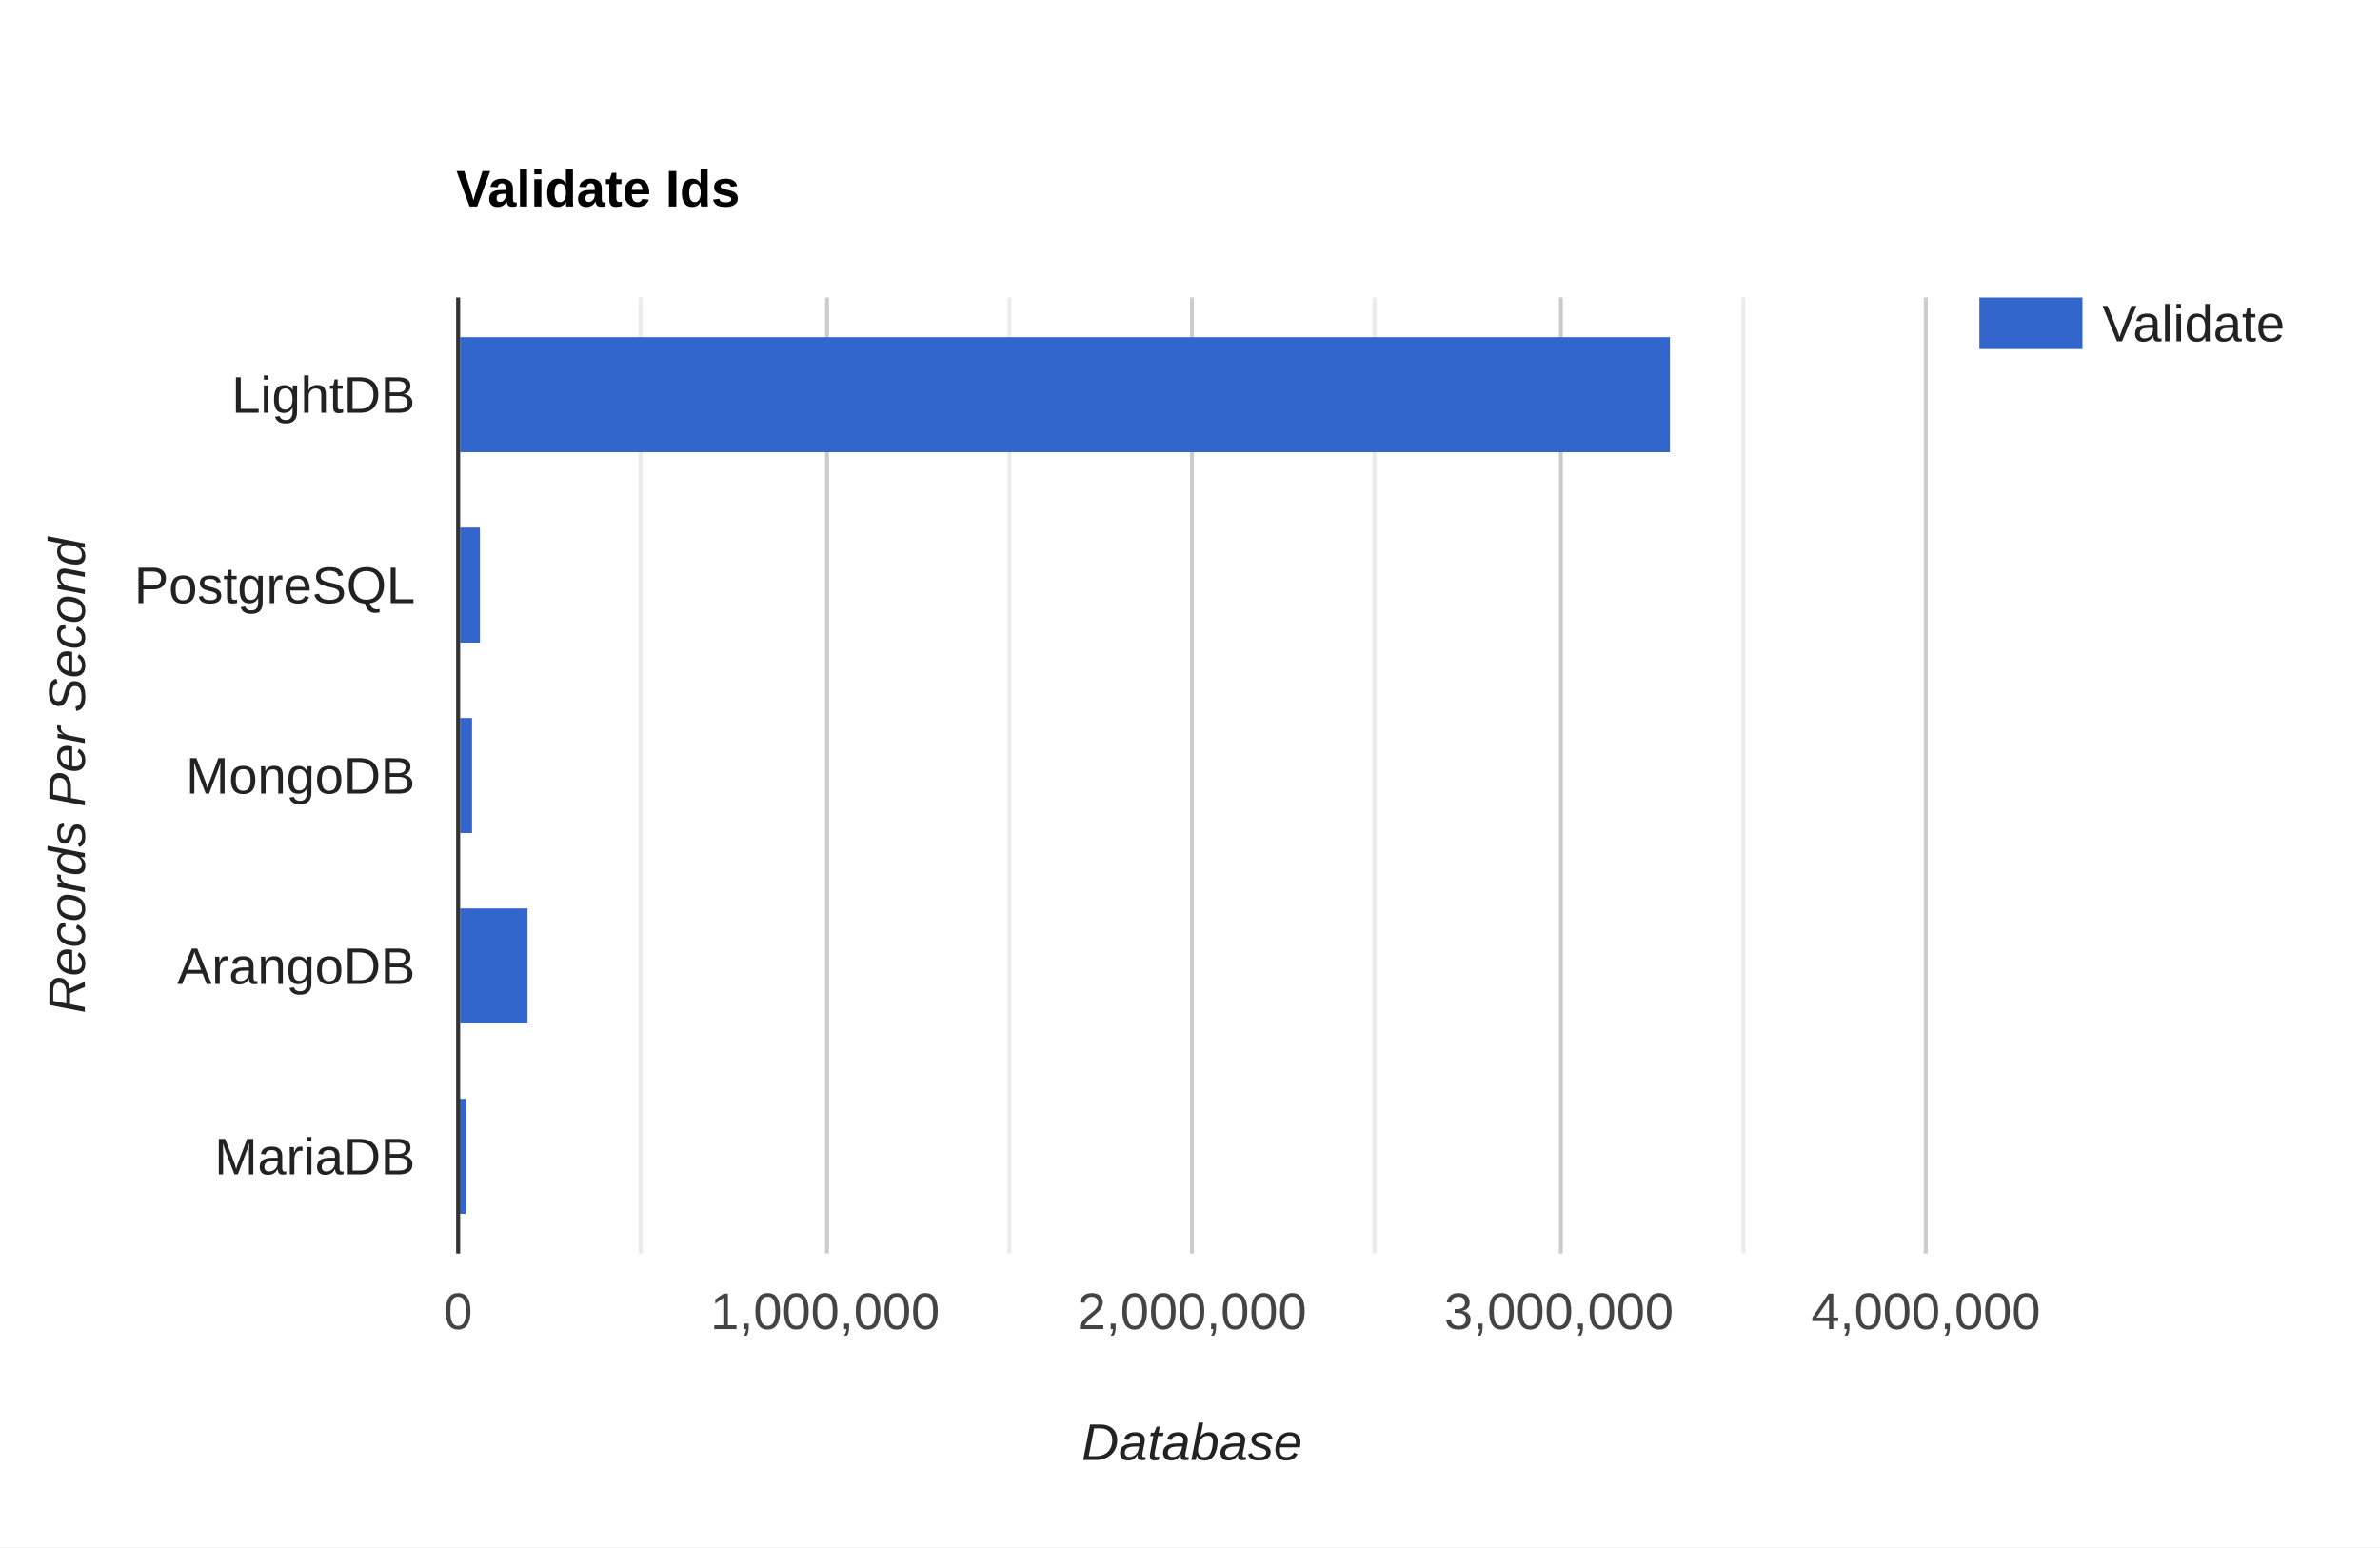
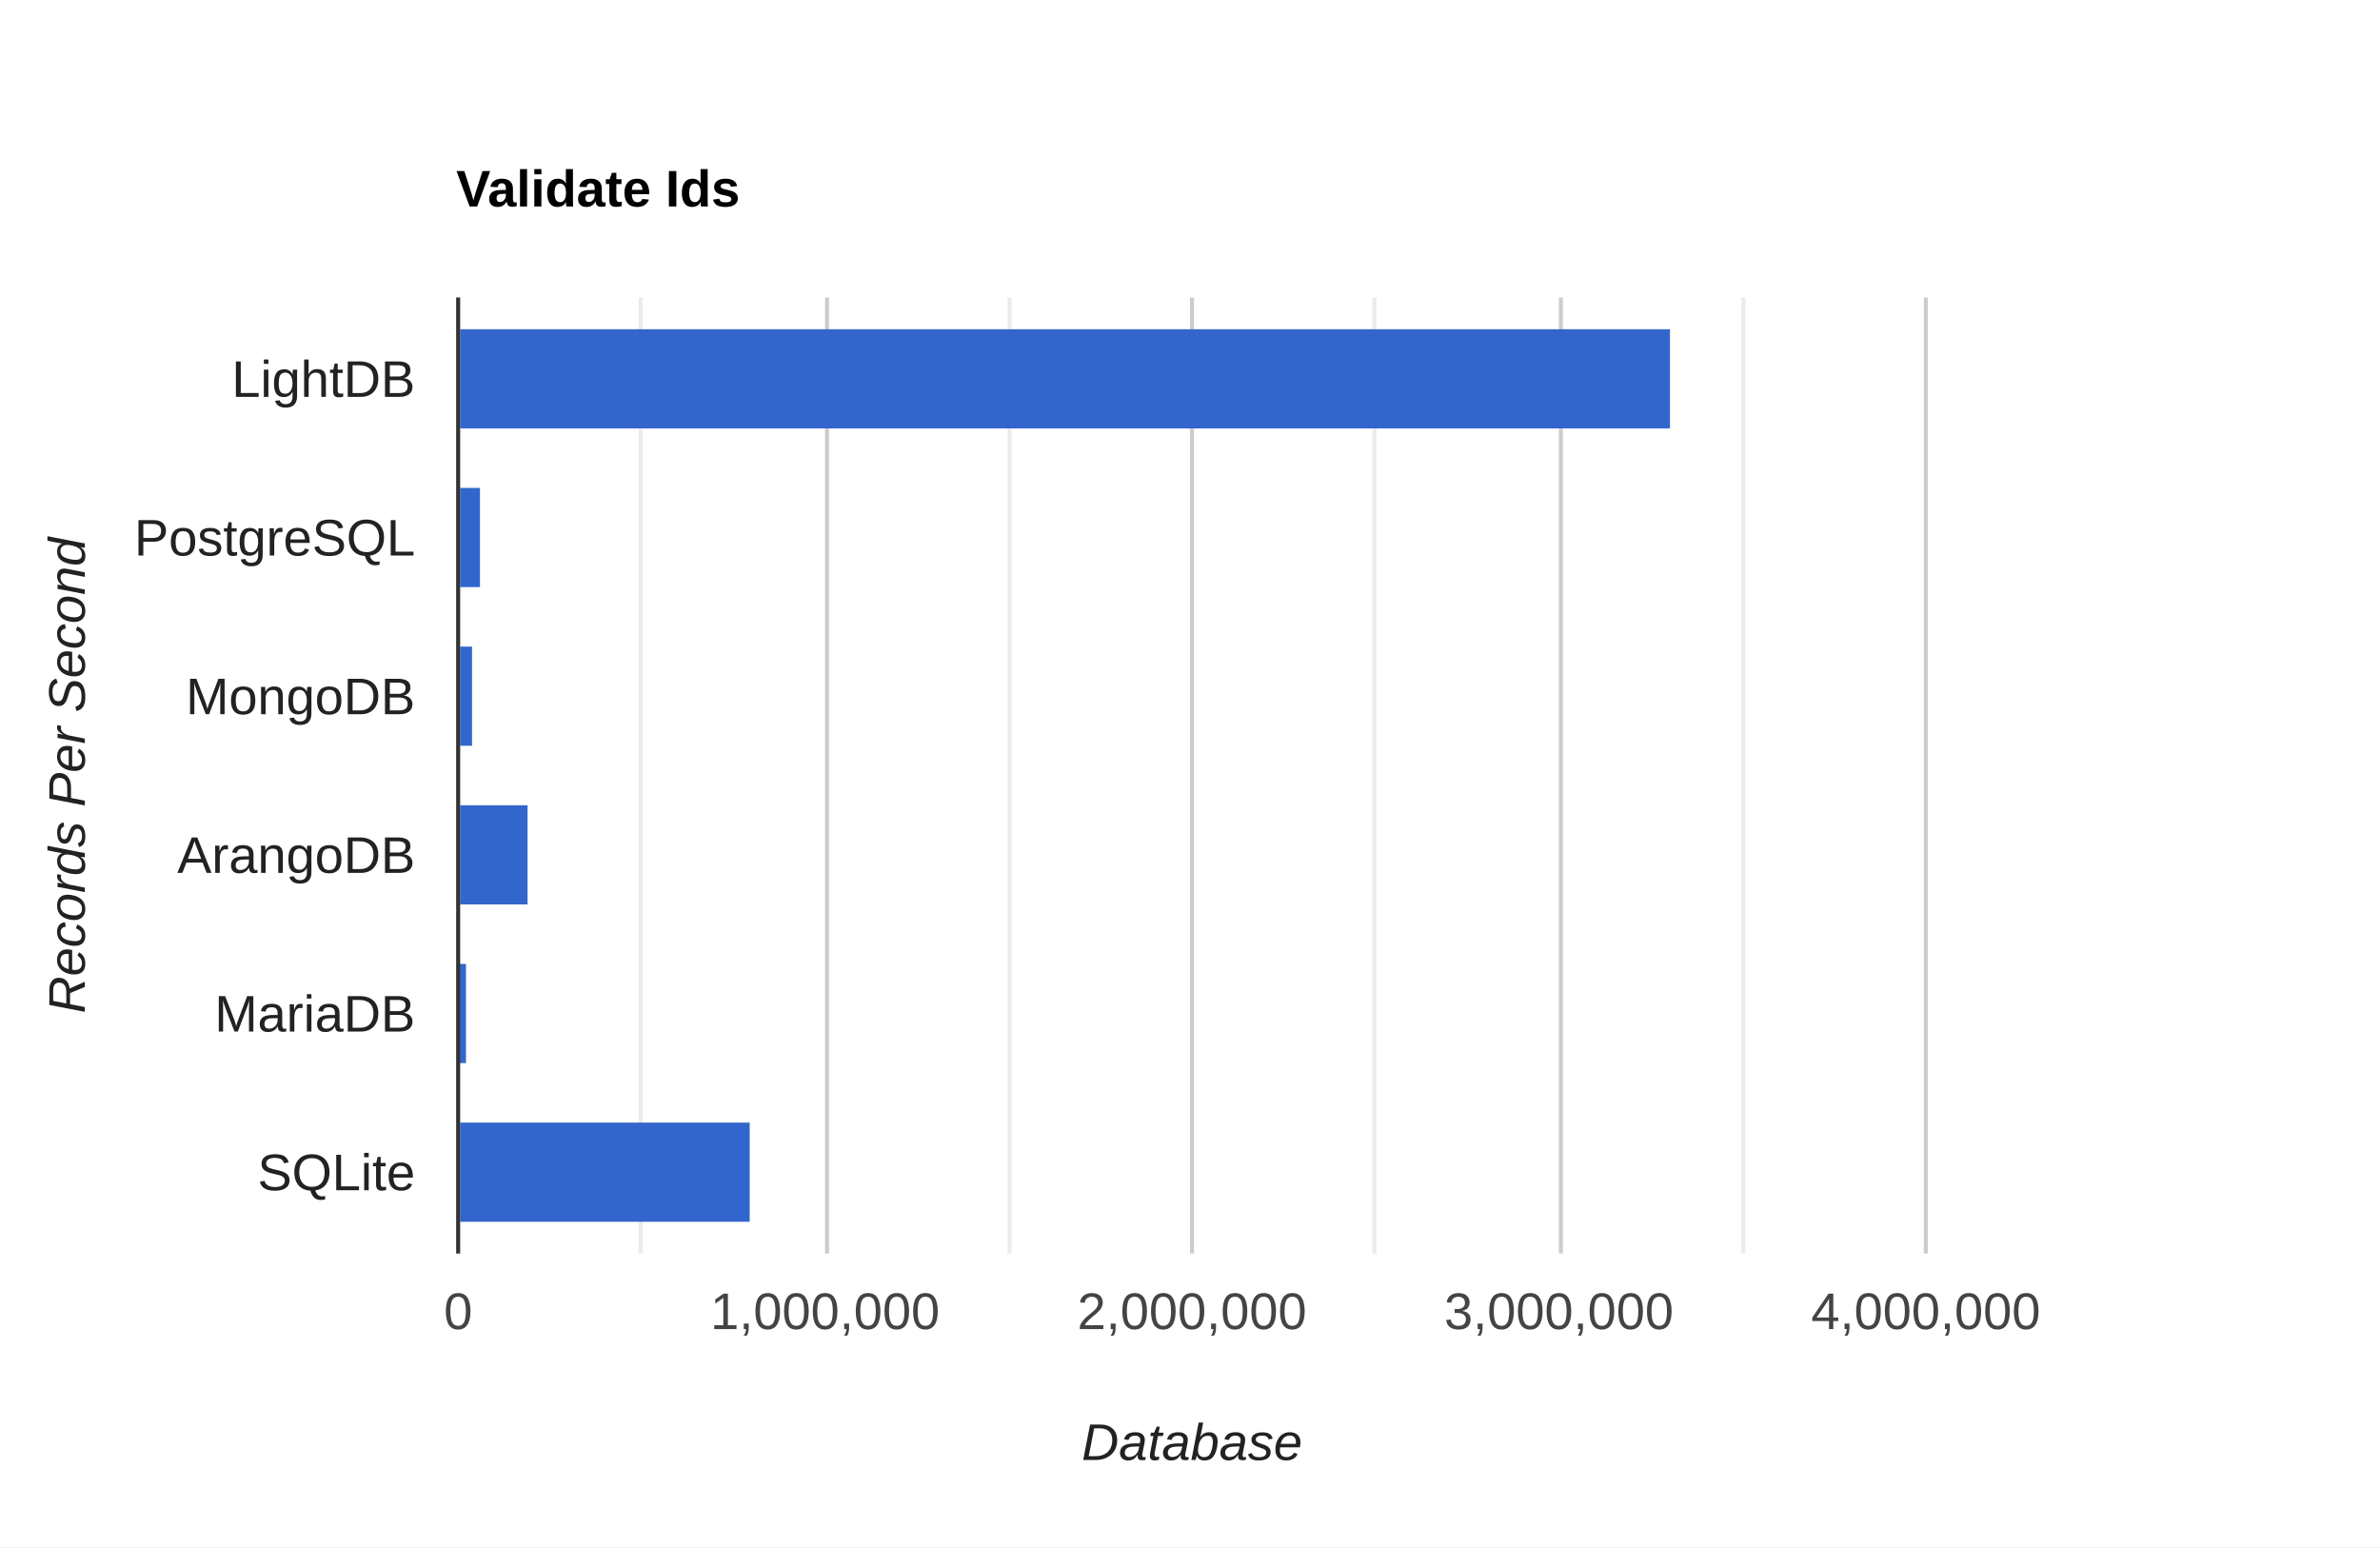
<svg xmlns="http://www.w3.org/2000/svg" width="600" height="390" aria-label="A chart." style="overflow: hidden;">
-   <defs id="_ABSTRACT_RENDERER_ID_105">
-     <clipPath id="_ABSTRACT_RENDERER_ID_106">
+   <defs id="_ABSTRACT_RENDERER_ID_269">
+     <clipPath id="_ABSTRACT_RENDERER_ID_270">
      <rect x="115" y="75" width="371" height="241" />
    </clipPath>
-     <filter id="_ABSTRACT_RENDERER_ID_107">
+     <filter id="_ABSTRACT_RENDERER_ID_271">
      <feGaussianBlur in="SourceAlpha" stdDeviation="2" />
      <feOffset dx="1" dy="1" />
      <feComponentTransfer>
        <feFuncA type="linear" slope="0.1" />
      </feComponentTransfer>
      <feMerge>
        <feMergeNode />
        <feMergeNode in="SourceGraphic" />
      </feMerge>
    </filter>
  </defs>
  <rect x="0" y="0" width="600" height="390" stroke="none" stroke-width="0" fill="#ffffff" />
  <g>
    <text text-anchor="start" x="115" y="52.05" font-family="Arial" font-size="13" font-weight="bold" stroke="none" stroke-width="0" fill="#000000">Validate Ids</text>
    <rect x="115" y="41" width="371" height="13" stroke="none" stroke-width="0" fill-opacity="0" fill="#ffffff" />
  </g>
  <g>
-     <rect x="499" y="75" width="88" height="13" stroke="none" stroke-width="0" fill-opacity="0" fill="#ffffff" />
-     <g>
-       <rect x="499" y="75" width="88" height="13" stroke="none" stroke-width="0" fill-opacity="0" fill="#ffffff" />
-       <g>
-         <text text-anchor="start" x="530" y="86.05" font-family="Arial" font-size="13" stroke="none" stroke-width="0" fill="#222222">Validate</text>
-       </g>
-       <rect x="499" y="75" width="26" height="13" stroke="none" stroke-width="0" fill="#3366cc" />
-     </g>
-   </g>
-   <g>
    <rect x="115" y="75" width="371" height="241" stroke="none" stroke-width="0" fill-opacity="0" fill="#ffffff" />
-     <g clip-path="url(https://www.rapidtables.com/tools/bar-graph.html#_ABSTRACT_RENDERER_ID_106)">
+     <g clip-path="url(https://www.rapidtables.com/tools/bar-graph.html#_ABSTRACT_RENDERER_ID_270)">
      <g>
        <rect x="115" y="75" width="1" height="241" stroke="none" stroke-width="0" fill="#cccccc" />
        <rect x="208" y="75" width="1" height="241" stroke="none" stroke-width="0" fill="#cccccc" />
        <rect x="300" y="75" width="1" height="241" stroke="none" stroke-width="0" fill="#cccccc" />
        <rect x="393" y="75" width="1" height="241" stroke="none" stroke-width="0" fill="#cccccc" />
        <rect x="485" y="75" width="1" height="241" stroke="none" stroke-width="0" fill="#cccccc" />
        <rect x="161" y="75" width="1" height="241" stroke="none" stroke-width="0" fill="#ebebeb" />
        <rect x="254" y="75" width="1" height="241" stroke="none" stroke-width="0" fill="#ebebeb" />
        <rect x="346" y="75" width="1" height="241" stroke="none" stroke-width="0" fill="#ebebeb" />
        <rect x="439" y="75" width="1" height="241" stroke="none" stroke-width="0" fill="#ebebeb" />
      </g>
      <g>
-         <rect x="116" y="85" width="305" height="29" stroke="none" stroke-width="0" fill="#3366cc" />
-         <rect x="116" y="133" width="5" height="29" stroke="none" stroke-width="0" fill="#3366cc" />
-         <rect x="116" y="181" width="3" height="29" stroke="none" stroke-width="0" fill="#3366cc" />
-         <rect x="116" y="229" width="17" height="29" stroke="none" stroke-width="0" fill="#3366cc" />
-         <rect x="115.894" y="277" width="1.577" height="29" stroke="none" stroke-width="0" fill="#3366cc" />
+         <rect x="116" y="83" width="305" height="25" stroke="none" stroke-width="0" fill="#3366cc" />
+         <rect x="116" y="123" width="5" height="25" stroke="none" stroke-width="0" fill="#3366cc" />
+         <rect x="116" y="163" width="3" height="25" stroke="none" stroke-width="0" fill="#3366cc" />
+         <rect x="116" y="203" width="17" height="25" stroke="none" stroke-width="0" fill="#3366cc" />
+         <rect x="115.894" y="243" width="1.577" height="25" stroke="none" stroke-width="0" fill="#3366cc" />
+         <rect x="116" y="283" width="73" height="25" stroke="none" stroke-width="0" fill="#3366cc" />
      </g>
      <g>
        <rect x="115" y="75" width="1" height="241" stroke="none" stroke-width="0" fill="#333333" />
      </g>
    </g>
    <g />
    <g>
      <g>
        <text text-anchor="middle" x="115.5" y="335.05" font-family="Arial" font-size="13" stroke="none" stroke-width="0" fill="#444444">0</text>
      </g>
      <g>
        <text text-anchor="middle" x="208" y="335.05" font-family="Arial" font-size="13" stroke="none" stroke-width="0" fill="#444444">1,000,000</text>
      </g>
      <g>
        <text text-anchor="middle" x="300.5" y="335.05" font-family="Arial" font-size="13" stroke="none" stroke-width="0" fill="#444444">2,000,000</text>
      </g>
      <g>
        <text text-anchor="middle" x="393" y="335.05" font-family="Arial" font-size="13" stroke="none" stroke-width="0" fill="#444444">3,000,000</text>
      </g>
      <g>
        <text text-anchor="middle" x="485.5" y="335.05" font-family="Arial" font-size="13" stroke="none" stroke-width="0" fill="#444444">4,000,000</text>
      </g>
      <g>
-         <text text-anchor="end" x="104.667" y="104.05" font-family="Arial" font-size="13" stroke="none" stroke-width="0" fill="#222222">LightDB</text>
+         <text text-anchor="end" x="104.667" y="100.05" font-family="Arial" font-size="13" stroke="none" stroke-width="0" fill="#222222">LightDB</text>
      </g>
      <g>
-         <text text-anchor="end" x="104.667" y="152.05" font-family="Arial" font-size="13" stroke="none" stroke-width="0" fill="#222222">PostgreSQL</text>
+         <text text-anchor="end" x="104.667" y="140.05" font-family="Arial" font-size="13" stroke="none" stroke-width="0" fill="#222222">PostgreSQL</text>
      </g>
      <g>
-         <text text-anchor="end" x="104.667" y="200.05" font-family="Arial" font-size="13" stroke="none" stroke-width="0" fill="#222222">MongoDB</text>
+         <text text-anchor="end" x="104.667" y="180.05" font-family="Arial" font-size="13" stroke="none" stroke-width="0" fill="#222222">MongoDB</text>
      </g>
      <g>
-         <text text-anchor="end" x="104.667" y="248.05" font-family="Arial" font-size="13" stroke="none" stroke-width="0" fill="#222222">ArangoDB</text>
+         <text text-anchor="end" x="104.667" y="220.05" font-family="Arial" font-size="13" stroke="none" stroke-width="0" fill="#222222">ArangoDB</text>
      </g>
      <g>
-         <text text-anchor="end" x="104.667" y="296.05" font-family="Arial" font-size="13" stroke="none" stroke-width="0" fill="#222222">MariaDB</text>
+         <text text-anchor="end" x="104.667" y="260.05" font-family="Arial" font-size="13" stroke="none" stroke-width="0" fill="#222222">MariaDB</text>
+       </g>
+       <g>
+         <text text-anchor="end" x="104.667" y="300.05" font-family="Arial" font-size="13" stroke="none" stroke-width="0" fill="#222222">SQLite</text>
      </g>
    </g>
  </g>
  <g>
    <g>
      <text text-anchor="middle" x="300.5" y="368.05" font-family="Arial" font-size="13" font-style="italic" stroke="none" stroke-width="0" fill="#222222">Database</text>
      <rect x="115" y="357" width="371" height="13" stroke="none" stroke-width="0" fill-opacity="0" fill="#ffffff" />
    </g>
    <g>
      <text text-anchor="middle" x="21.383" y="195.5" font-family="Arial" font-size="13" font-style="italic" transform="rotate(-90 21.38333 195.5)" stroke="none" stroke-width="0" fill="#222222">Records Per Second</text>
      <path d="M10.333,316L10.333,75L23.333,75L23.333,316Z" stroke="none" stroke-width="0" fill-opacity="0" fill="#ffffff" />
    </g>
  </g>
  <g />
</svg>
